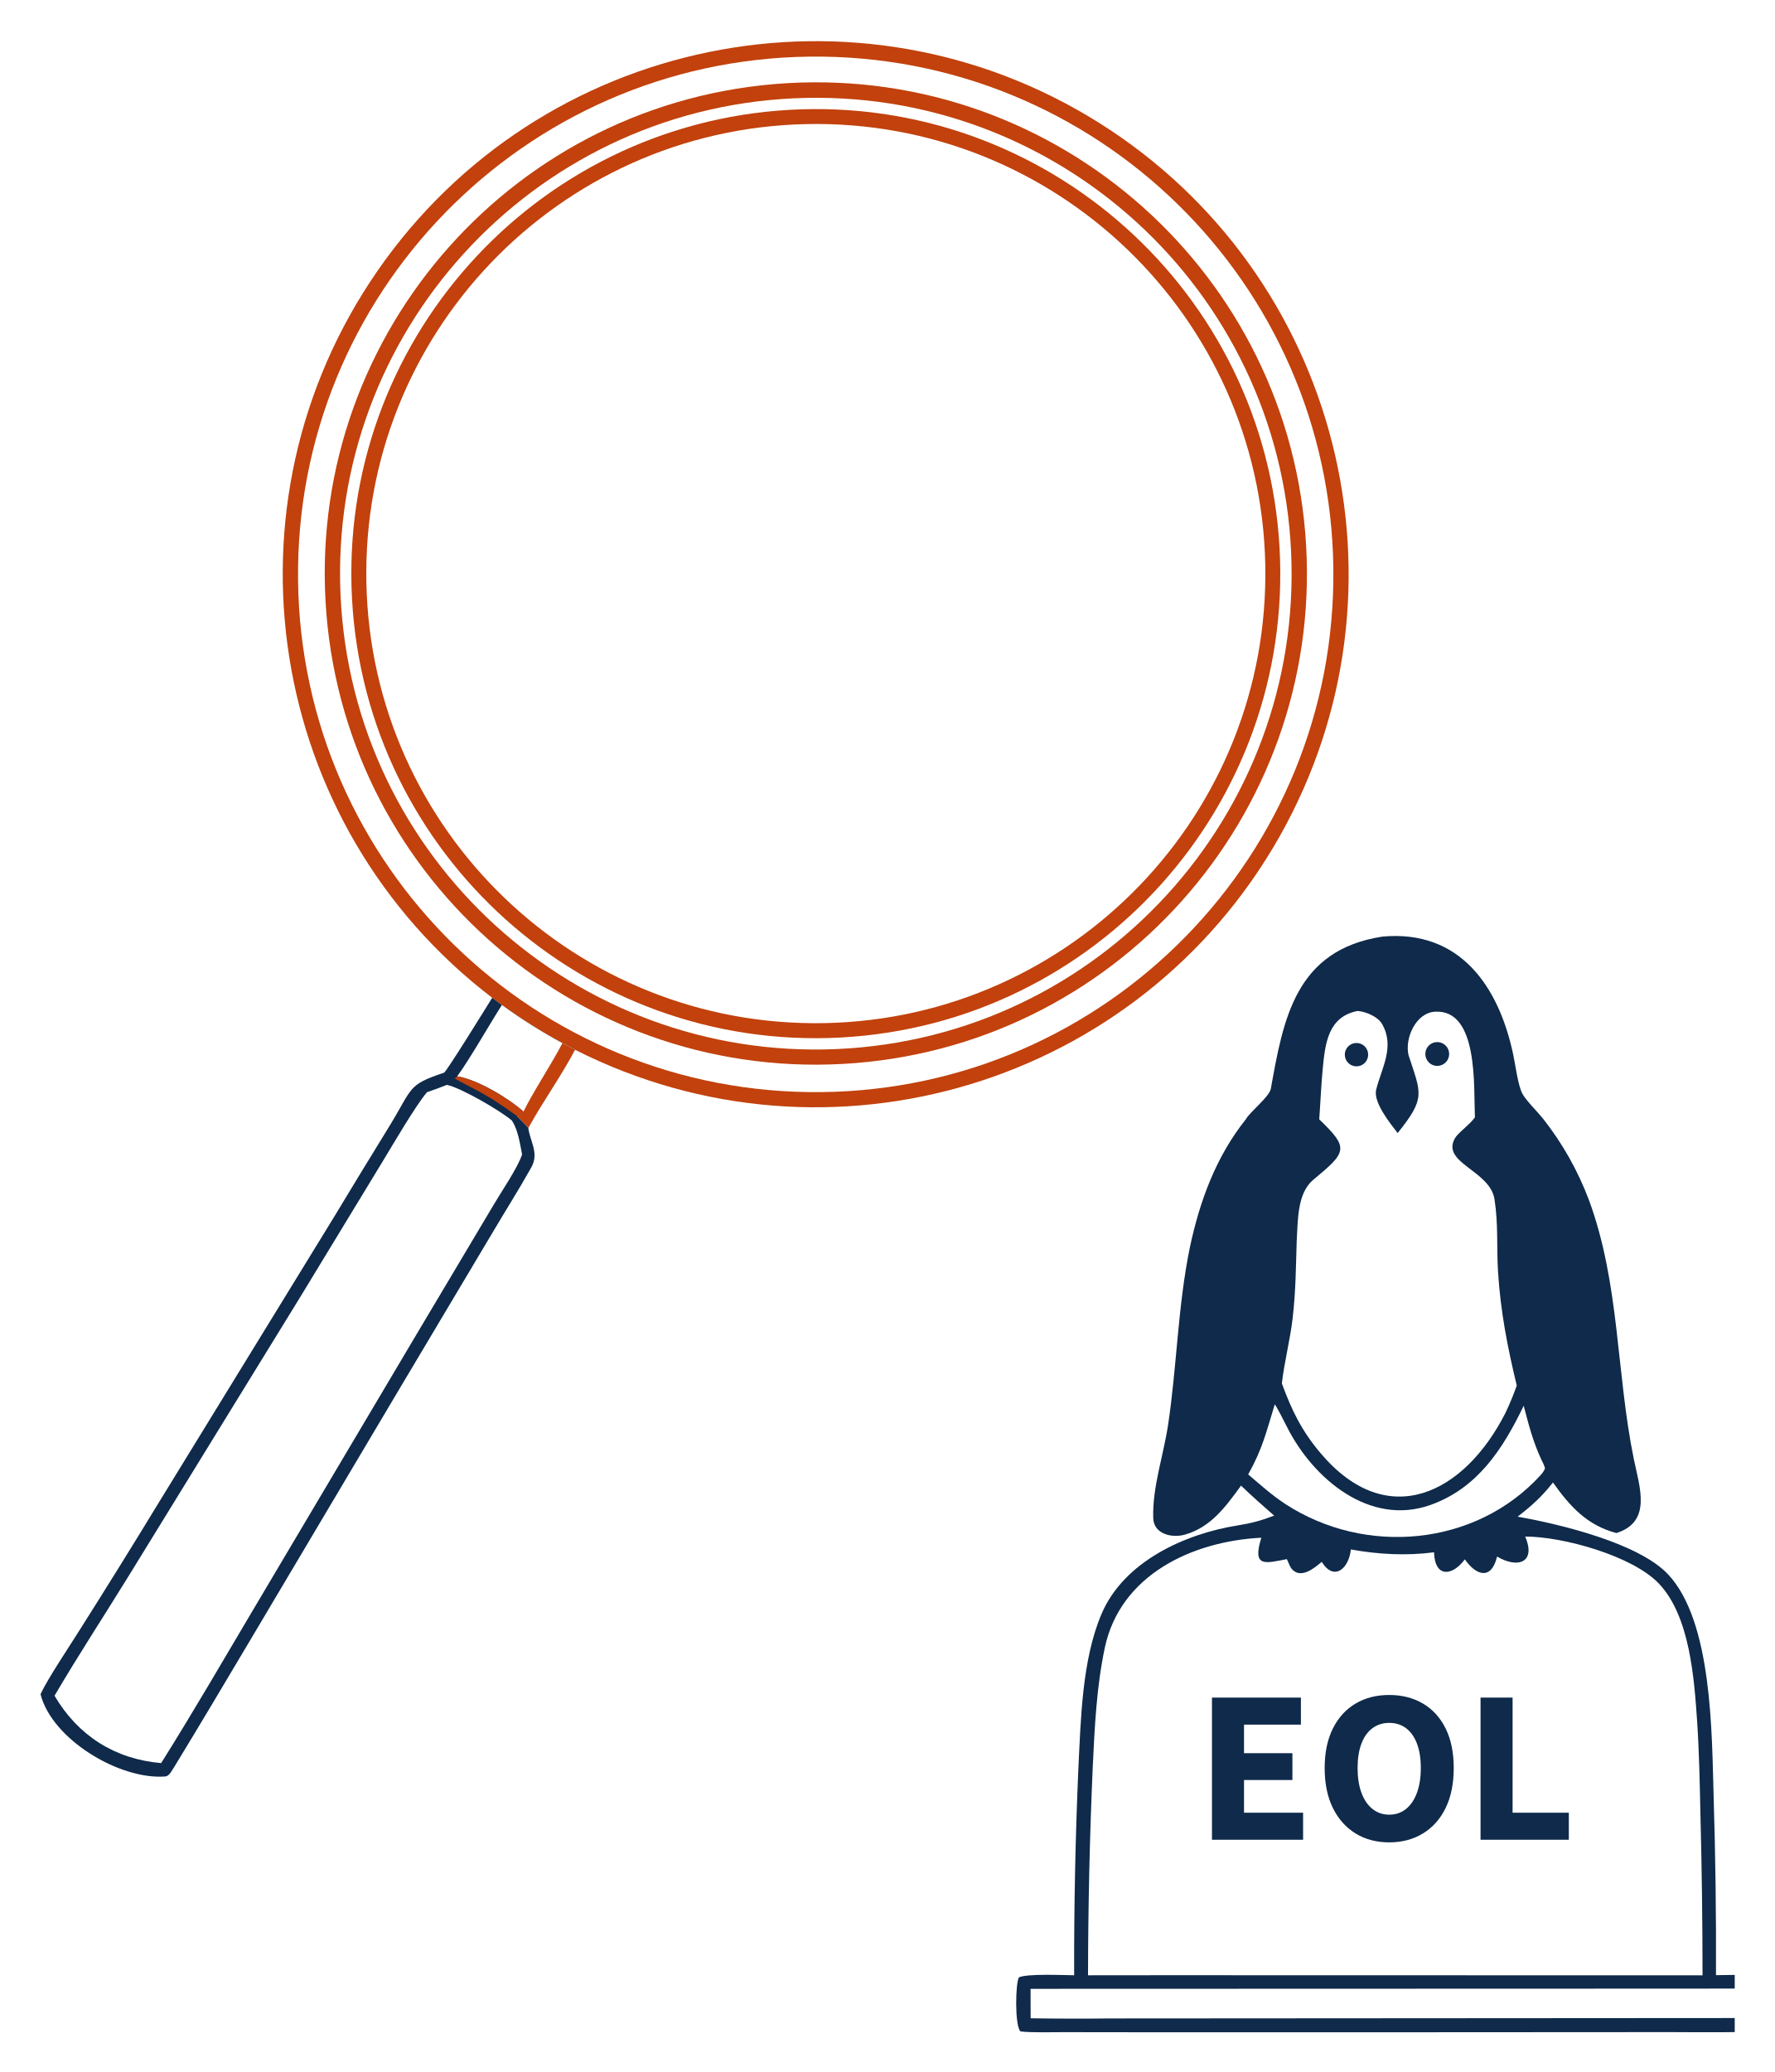
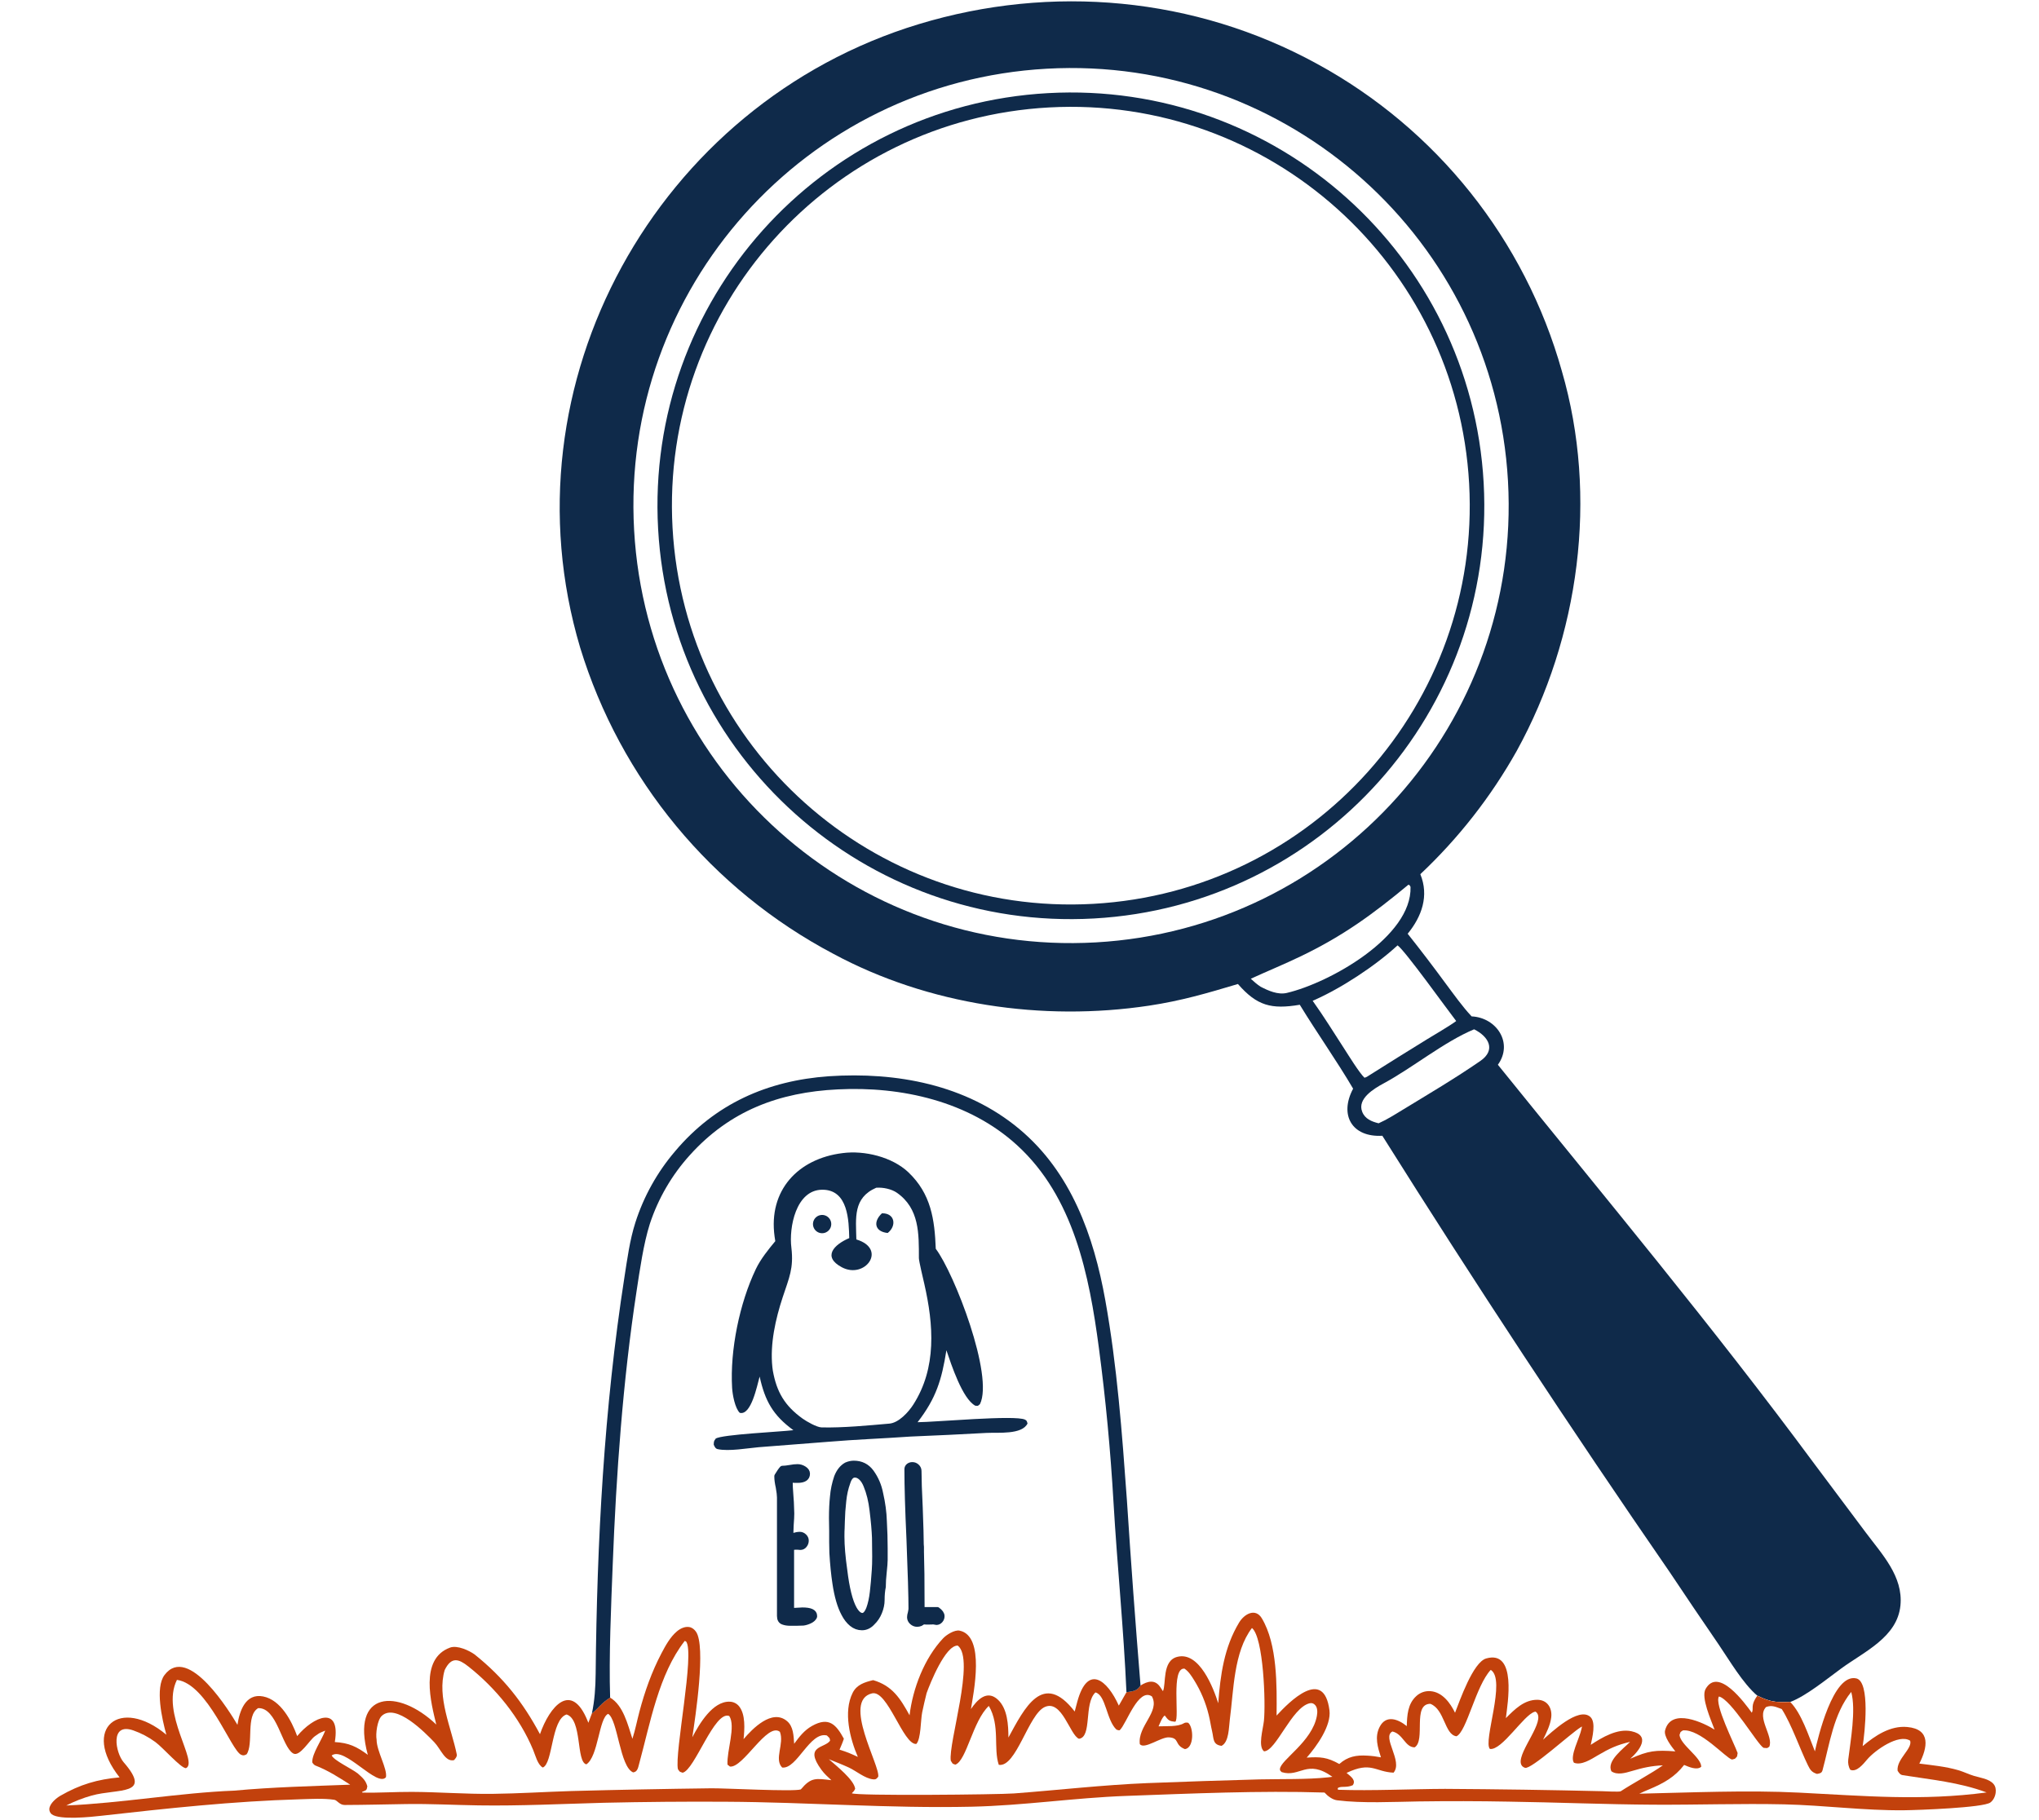
- <svg xmlns="http://www.w3.org/2000/svg" width="1667" height="1946" version="1.1" style="display: block;" viewBox="59.9 49.6 1667.2 1946.2" preserveAspectRatio="xMidYMid meet">
+ <svg xmlns="http://www.w3.org/2000/svg" width="2048" height="1828" version="1.1" style="display: block;" viewBox="0.0 169.0 2048.0 1827.8" preserveAspectRatio="xMidYMid meet">
  <path transform="translate(0,0)" fill="#ffffff" d="M 0 0 L 2048 0 L 2048 2048 L 0 2048 L 0 0 z" />
-   <path transform="translate(0,0)" fill="#c2410c" d="M 522.309 986.806 C 309.673 824.402 262.318 523.508 414.791 303.643 C 567.265 83.778 865.669 22.663 1092.3 164.886 C 1318.93 307.108 1393.68 602.393 1262.01 835.312 C 1130.33 1068.23 838.79 1156.45 600.073 1035.61 C 596.106 1033.6 592.166 1031.54 588.254 1029.42 C 568.517 1018.76 549.519 1006.79 531.389 993.58 C 528.337 991.356 525.31 989.098 522.309 986.806 z" />
-   <path transform="translate(0,0)" fill="#ffffff" d="M 820.32 102.78 C 1089.02 99.524 1309.44 314.798 1312.52 583.499 C 1315.61 852.2 1100.2 1072.48 831.493 1075.4 C 563.03 1078.31 342.988 863.133 339.904 594.672 C 336.82 326.211 551.861 106.034 820.32 102.78 z" />
-   <path transform="translate(0,0)" fill="#c2410c" d="M 799.126 127.718 C 1053.89 112.664 1272.47 307.296 1286.95 562.089 C 1301.43 816.882 1106.31 1035.03 851.486 1048.94 C 597.469 1062.8 380.165 868.435 365.729 614.45 C 351.293 360.465 545.174 142.724 799.126 127.718 z" />
-   <path transform="translate(0,0)" fill="#ffffff" d="M 805.503 141.942 C 1052.23 130.429 1261.52 321.209 1272.84 567.942 C 1284.17 814.675 1093.22 1023.82 846.483 1034.95 C 600.011 1046.07 391.143 855.385 379.833 608.922 C 368.523 362.459 559.049 153.443 805.503 141.942 z" />
-   <path transform="translate(0,0)" fill="#c2410c" d="M 801.624 152.758 C 1042.53 139.102 1248.78 323.554 1262.01 564.481 C 1275.24 805.407 1090.43 1011.34 849.476 1024.14 C 609.128 1036.91 403.825 852.658 390.628 612.333 C 377.43 372.007 561.322 166.38 801.624 152.758 z" />
-   <path transform="translate(0,0)" fill="#ffffff" d="M 817.033 166.145 C 1050.44 161.005 1243.73 346.22 1248.56 579.632 C 1253.39 813.045 1067.91 1006.09 834.493 1010.6 C 601.517 1015.11 408.917 830.062 404.1 597.092 C 399.283 364.123 584.07 171.274 817.033 166.145 z" />
-   <path transform="translate(0,0)" fill="#0f2a4a" d="M 1358.67 929.326 C 1431.53 922.701 1468.08 976.134 1481.59 1040.58 C 1483.61 1050.19 1485.99 1069.35 1490.22 1077.1 C 1493.66 1083.4 1504.54 1094.09 1509.66 1100.52 C 1527.83 1123.61 1542.33 1149.37 1552.67 1176.88 C 1581.65 1255.35 1578.2 1338.98 1594.8 1420.09 C 1600.2 1446.49 1612.11 1479.01 1578.41 1489.59 C 1550.68 1482.2 1534.8 1464.5 1518.84 1442.08 C 1508.31 1455.49 1499 1463.86 1485.64 1474.2 C 1525.9 1481.26 1599.46 1499.15 1626.95 1528.35 C 1668.68 1572.67 1668.03 1677.98 1669.78 1736.94 C 1671.51 1792.9 1672.24 1848.88 1671.99 1904.86 C 1681.92 1904.85 1717.54 1903.62 1726.49 1905.89 C 1731.56 1907.18 1730.7 1950.31 1726.71 1956.51 C 1718.87 1959.24 1640.57 1958.33 1627.8 1958.35 L 1388.24 1958.49 L 1131.32 1958.49 L 1058.58 1958.4 C 1047.33 1958.38 1029.13 1958.98 1018.62 1957.71 C 1013.06 1952.6 1013.85 1911.55 1017.2 1906.9 C 1024.95 1903.31 1058.21 1904.83 1069.01 1904.94 C 1068.85 1840.27 1070.17 1775.61 1072.97 1711 C 1075.3 1664.15 1076.39 1608.65 1094.75 1565.55 C 1115.73 1516.29 1172.95 1490.32 1222.76 1482.39 C 1235.49 1480.36 1244.78 1477.88 1256.93 1473.22 C 1246.1 1463.76 1236.15 1454.98 1225.8 1445.02 C 1211.57 1464.56 1197.54 1484.18 1172.93 1491.1 C 1160.82 1494.5 1143.83 1490.51 1143.32 1475.68 C 1142.33 1446.74 1152.98 1416.63 1157.3 1387.75 C 1165.6 1332.3 1166.4 1276.21 1177.76 1221.12 C 1187.05 1177.51 1202.28 1136.04 1230.28 1100.96 C 1234.3 1093.72 1252.41 1079.9 1253.79 1072.23 C 1265.49 1007.23 1276.63 941.848 1358.67 929.326 z" />
-   <path transform="translate(0,0)" fill="#ffffff" d="M 1492.76 1492.87 C 1527.9 1492.81 1593.38 1510.83 1618.31 1537 C 1647.46 1567.61 1651.52 1625.93 1654.3 1666.8 C 1656.14 1693.84 1656.74 1724.14 1657.33 1751.84 C 1658.66 1802.89 1659.34 1853.96 1659.36 1905.02 L 1155.5 1904.9 L 1082.05 1904.97 C 1082.14 1839.6 1083.63 1774.24 1086.5 1708.94 C 1088.32 1671.4 1090.01 1634.33 1097.78 1597.47 C 1112.25 1528.87 1179.89 1497.25 1244.89 1493.97 C 1235.72 1522.91 1249.6 1517.6 1268.85 1514.1 C 1270.09 1516.53 1271.61 1521.03 1273.11 1522.88 C 1281.78 1533.61 1295.06 1522.14 1301.59 1516.65 C 1313.06 1535.12 1327.03 1523.26 1328.98 1504.99 C 1354.7 1509.63 1381.19 1511.1 1407.15 1507.65 L 1407.18 1508.65 C 1408.14 1531.25 1424.11 1530.39 1436.03 1514.29 C 1447.18 1530.1 1461.09 1533.62 1466.33 1511.67 C 1486.26 1523.38 1503.1 1516.97 1492.76 1492.87 z" />
-   <path transform="translate(0,0)" fill="#ffffff" d="M 1335.24 999.179 C 1343.07 999.739 1354.33 1004.51 1358.29 1011.41 C 1370.55 1032.77 1357.85 1052.7 1352.74 1073.14 C 1349.81 1084.84 1365.93 1104.85 1372.93 1113.88 C 1399.58 1080.58 1394.99 1077.07 1383.13 1040.61 C 1379.43 1024.39 1390.27 1001.03 1407.78 999.889 C 1449.18 997.2 1444.23 1070.68 1445.51 1099.17 C 1440.2 1106.43 1429.67 1113.59 1426.74 1118.75 C 1413.55 1141.94 1459.6 1148.94 1463.88 1175.87 C 1467.59 1199.24 1465.8 1220.9 1467.23 1243.96 C 1469.52 1281.11 1476.13 1315.17 1484.85 1351.07 C 1481.38 1360.56 1478.69 1367.23 1474.39 1376.37 C 1435.69 1452.85 1363.35 1488.86 1300.56 1414.6 C 1282.76 1393.55 1273.52 1374.59 1264.16 1349.06 C 1266.23 1329.9 1271.98 1308.04 1274.31 1287.53 C 1277.26 1261.63 1277.31 1239.94 1278.12 1214.43 C 1279.31 1196.22 1278.38 1170.44 1293.68 1157.74 C 1325.16 1131.6 1327.7 1128.27 1299.26 1100.99 C 1300.43 1085.04 1301.04 1068.98 1302.58 1053.07 C 1304.87 1029.39 1307.68 1004.63 1335.24 999.179 z" />
-   <path transform="translate(0,0)" fill="#0f2a4a" d="M 1408.43 1028.53 C 1414.42 1027.61 1420.05 1031.61 1421.14 1037.57 C 1422.24 1043.52 1418.4 1049.27 1412.48 1050.53 C 1408.5 1051.39 1404.37 1050.01 1401.69 1046.93 C 1399.02 1043.86 1398.23 1039.57 1399.63 1035.74 C 1401.03 1031.92 1404.41 1029.15 1408.43 1028.53 z" />
-   <path transform="translate(0,0)" fill="#0f2a4a" d="M 1332.06 1029.48 C 1338 1028.27 1343.79 1032.1 1345.01 1038.03 C 1346.23 1043.96 1342.41 1049.76 1336.48 1050.99 C 1330.54 1052.22 1324.73 1048.39 1323.51 1042.45 C 1322.29 1036.51 1326.12 1030.7 1332.06 1029.48 z" />
-   <path transform="translate(0,0)" fill="#ffffff" d="M 1645.54 1917.5 L 1716.95 1917.41 L 1716.96 1945.11 L 1102.83 1945.51 C 1077.93 1945.8 1053.03 1945.75 1028.14 1945.36 L 1028.07 1917.69 L 1645.54 1917.5 z" />
-   <path transform="translate(0,0)" fill="#ffffff" d="M 1257.49 1368.71 C 1258.97 1370.16 1267.44 1386.88 1268.92 1389.83 C 1293.25 1438.31 1346.51 1483.58 1403.79 1463.18 C 1448.06 1447.42 1471.79 1410.56 1491.35 1370.03 C 1496.26 1388.69 1500.03 1403.7 1508.27 1421.34 C 1509.94 1424.57 1510.3 1425.13 1511.38 1428.72 C 1510.63 1431.08 1508.86 1433.37 1507.2 1435.2 C 1446.22 1502.12 1342.64 1511.22 1267.71 1462.49 C 1254.92 1454.18 1243.99 1444.28 1232.52 1434.5 C 1246.01 1410.44 1249.49 1394.69 1257.49 1368.71 z" />
-   <path transform="translate(0,0)" fill="#0f2a4a" d="M 522.309 986.806 C 525.31 989.098 528.337 991.356 531.389 993.58 C 549.519 1006.79 568.517 1018.76 588.254 1029.42 C 592.166 1031.54 596.106 1033.6 600.073 1035.61 C 587.177 1060.2 569.88 1084.15 556.212 1109.01 C 557.873 1121.86 566.576 1132.64 559.051 1146.11 C 547.541 1166.7 534.645 1186.99 522.647 1207.32 L 433.753 1356.51 L 296.397 1587.79 C 272.237 1628.39 248.09 1669.15 223.477 1709.47 C 221.453 1712.27 219.142 1717.91 215.105 1718.22 C 171.847 1721.53 108.481 1683.01 97.979 1640.9 C 104.845 1626.13 124.957 1596.32 134.362 1581.25 C 160.086 1540.64 185.443 1499.8 210.43 1458.73 L 373.709 1192.71 C 390.834 1164.3 408.103 1135.97 425.513 1107.72 C 448.14 1070.91 442.336 1068.79 477.018 1057.18 C 479.333 1056.4 517.042 995.176 522.309 986.806 z" />
-   <path transform="translate(0,0)" fill="#ffffff" d="M 531.389 993.58 C 549.519 1006.79 568.517 1018.76 588.254 1029.42 C 592.166 1031.54 596.106 1033.6 600.073 1035.61 C 587.177 1060.2 569.88 1084.15 556.212 1109.01 C 553.492 1105.7 550.553 1102.92 547.518 1099.9 L 545.696 1097.98 C 548.911 1097.2 549.714 1096.02 551.686 1093.74 C 537.505 1081.04 508.448 1063.61 489.438 1060.57 C 501.336 1044.26 519.525 1012.21 531.389 993.58 z" />
-   <path transform="translate(0,0)" fill="#c2410c" d="M 588.254 1029.42 C 592.166 1031.54 596.106 1033.6 600.073 1035.61 C 587.177 1060.2 569.88 1084.15 556.212 1109.01 C 553.492 1105.7 550.553 1102.92 547.518 1099.9 L 545.696 1097.98 C 548.911 1097.2 549.714 1096.02 551.686 1093.74 C 560.265 1075.87 577.932 1049.35 588.254 1029.42 z" />
-   <path transform="translate(0,0)" fill="#c2410c" d="M 489.438 1060.57 C 508.448 1063.61 537.505 1081.04 551.686 1093.74 C 549.714 1096.02 548.911 1097.2 545.696 1097.98 C 531.601 1087.75 521.796 1081.14 506.268 1072.85 C 501.714 1070.42 490.727 1064.89 487.037 1062.57 L 489.438 1060.57 z" />
-   <path transform="translate(0,0)" fill="#ffffff" d="M 479.687 1068.62 C 492.875 1071.22 530.545 1093.2 540.893 1102.2 C 546.629 1111.15 548.319 1123.5 550.379 1133.94 C 546.16 1146.8 531.22 1168.34 523.553 1181.42 L 449.262 1306.2 L 300.31 1557.28 C 271.183 1606.34 241.598 1657.46 211.287 1705.67 C 167.759 1701.92 133.211 1679.91 111.13 1642.38 C 133.552 1604.17 157.849 1567.12 181.077 1529.4 L 341.876 1268.03 L 419.743 1139.93 C 429.332 1124.23 449.914 1088.71 461.033 1075.49 C 467.577 1073.33 473.274 1071.14 479.687 1068.62 z" />
-   <path transform="translate(0,0)" fill="#0f2a4a" d="M 1746.08 1615.17 C 1766.45 1613.11 1764.38 1622.26 1766.56 1638.99 C 1808.7 1645.28 1837.59 1681.68 1858.07 1715.83 C 1872.76 1739.9 1889.5 1783.35 1923.07 1784.39 C 1939.02 1784.89 1948.87 1799.44 1935.82 1808.16 C 1915.54 1821.7 1882.84 1829.08 1862.19 1842.7 C 1856.71 1846.33 1867.02 1857.91 1849.19 1871.54 C 1835.56 1877.8 1823.69 1872.91 1816.39 1860.3 C 1796.75 1870.58 1773.23 1878.32 1752.88 1887.36 C 1747.68 1889.67 1739.32 1892.36 1735.33 1887.87 C 1720.3 1870.97 1753.24 1858.34 1744.88 1835.78 C 1723.57 1778.23 1681.71 1702.89 1732.62 1649.12 C 1711.45 1629.89 1724.38 1620.43 1746.08 1615.17 z" />
-   <path transform="translate(0,0)" fill="#ffffff" d="M 1757.89 1652.24 C 1813.16 1647.23 1846.71 1724.83 1871.17 1762.23 C 1887.84 1787.71 1899.68 1793 1928.96 1798.21 C 1900.38 1812.15 1870.81 1824.51 1841.56 1837.01 C 1816.08 1848.17 1768.83 1869.89 1743.06 1876.85 C 1763.28 1859.28 1759.58 1832.98 1748.85 1811.33 C 1729.44 1772.18 1693.73 1667.98 1757.89 1652.24 z" />
-   <path transform="translate(0,0)" fill="#ffffff" d="M 1747.6 1626.88 C 1750.48 1627.04 1749.1 1626.73 1751.62 1628.33 C 1753.68 1631.99 1753.41 1635.95 1753.65 1640.27 L 1743.23 1642.88 L 1741.62 1642.64 C 1738.38 1639.78 1737.29 1636.56 1735.39 1632.61 L 1747.6 1626.88 z" />
-   <path transform="translate(0,0)" fill="#ffffff" d="M 1847.87 1848.11 C 1848.79 1849.59 1848.83 1852.64 1848.35 1854.23 C 1845.7 1862.93 1839.46 1862.83 1832.87 1860.93 L 1830.16 1857.2 L 1830.51 1855.44 C 1833.96 1852.84 1842.69 1850.31 1847.87 1848.11 z" />
-   <rect x="1689.6" y="1536.0" width="358.4" height="512.0" fill="#ffffff" />
-   <g fill="#0f2a4a" transform="translate(1361.92 1710.08) rotate(0) scale(0.2048 -0.2048) translate(-875.0 -330.0)">
-     <path transform="translate(0 0)" d="M77 0V652H485V528H224V397H446V274H224V124H495V0Z" />
-     <path transform="translate(548 0)" d="M342 -12Q254 -12 187.5 29.0Q121 70 83.5 146.0Q46 222 46 329Q46 435 83.5 510.0Q121 585 187.5 624.5Q254 664 342 664Q430 664 497.0 624.5Q564 585 601.0 510.0Q638 435 638 329Q638 222 601.0 146.0Q564 70 497.0 29.0Q430 -12 342 -12ZM342 115Q387 115 419.5 141.5Q452 168 469.5 216.0Q487 264 487 329Q487 394 469.5 440.5Q452 487 419.5 511.5Q387 536 342 536Q298 536 265.0 511.5Q232 487 214.5 440.5Q197 394 197 329Q197 264 214.5 216.0Q232 168 265.0 141.5Q298 115 342 115Z" />
-     <path transform="translate(1232 0)" d="M77 0V652H224V124H482V0Z" />
+   <path transform="translate(0,0)" fill="#0f2a4a" d="M 1243.4 1157.47 C 1212.22 1166.79 1186.52 1174.35 1154.03 1179.24 C 1047.19 1195.31 932.49 1178.56 837.111 1127.19 C 714.723 1062.58 623.157 951.819 582.703 819.465 C 503.771 554.41 659.76 272.988 922.921 193.135 C 1056.28 152.668 1200.01 165.811 1322.55 232.854 C 1442.93 298.363 1531.71 409.743 1568.74 541.689 C 1605.43 667.772 1586.48 808.819 1523.35 923.431 C 1497.56 969.342 1464.94 1011.06 1426.6 1047.15 C 1435.52 1068.9 1428.05 1089.69 1413.89 1106.98 C 1426.93 1123.42 1439.66 1140.1 1452.07 1157.02 C 1459.91 1167.5 1469.22 1180.63 1478.13 1190.01 C 1503.16 1191.21 1520.21 1216.72 1504.49 1238.61 C 1611.93 1371.7 1720.21 1501.38 1822.11 1639.21 L 1873.95 1708.46 C 1890.11 1730.16 1911.73 1752.55 1908.83 1781.82 C 1905.67 1813.63 1872.83 1828.01 1849.49 1845.02 C 1834.83 1855.71 1814.21 1872.72 1798.13 1878.78 C 1783.28 1879.23 1778.67 1878.96 1765.09 1872.49 C 1750.52 1860.09 1737.15 1837.02 1725.99 1820.65 C 1709.46 1796.56 1693.09 1772.36 1676.88 1748.04 C 1577.61 1604.09 1481.44 1458.02 1388.43 1309.94 C 1357.95 1311.65 1344.93 1289.19 1359.09 1262.63 C 1342.68 1234.66 1322.63 1206.39 1305.52 1178.33 C 1276.96 1183.14 1262.51 1179.4 1243.4 1157.47 z" />
+   <path transform="translate(0,0)" fill="#ffffff" d="M 1051.34 237.935 C 1293.65 224.445 1501.04 409.878 1514.64 652.179 C 1528.24 894.479 1342.9 1101.96 1100.61 1115.67 C 858.159 1129.39 650.52 943.902 636.911 701.445 C 623.302 458.988 808.88 251.434 1051.34 237.935 z" />
+   <path transform="translate(0,0)" fill="#0f2a4a" d="M 1052.59 262.463 C 1281.56 249.747 1477.49 425.058 1490.21 654.032 C 1502.93 883.006 1327.62 1078.94 1098.64 1091.66 C 869.666 1104.38 673.73 929.069 661.011 700.091 C 648.293 471.112 823.607 275.179 1052.59 262.463 z" />
+   <path transform="translate(0,0)" fill="#ffffff" d="M 1053.92 276.826 C 1274.69 264.883 1463.4 434.019 1475.62 654.771 C 1487.83 875.523 1318.93 1064.45 1098.19 1076.94 C 877.071 1089.44 687.744 920.182 675.507 699.045 C 663.271 477.908 832.767 288.79 1053.92 276.826 z" />
+   <path transform="translate(0,0)" fill="#ffffff" d="M 1403.72 1118.66 C 1410.98 1123.51 1453.43 1182.88 1462.62 1194.68 C 1456.22 1199.5 1440.83 1208.37 1433.35 1213 C 1413.77 1225.05 1394.26 1237.22 1374.82 1249.52 C 1372.84 1250.89 1372.83 1250.86 1370.54 1251.67 C 1365.45 1247.01 1354.22 1228.72 1350.12 1222.4 C 1339.62 1206.2 1329.72 1190.12 1318.46 1174.35 C 1346.89 1162.01 1381.3 1139.35 1403.72 1118.66 z" />
+   <path transform="translate(0,0)" fill="#ffffff" d="M 1414.63 1057.71 C 1416.35 1058.43 1415.53 1057.83 1416.76 1059.91 C 1418.29 1110.08 1335.29 1156.4 1292.55 1166.43 C 1283.53 1168.55 1273.94 1164.22 1266.19 1160.21 C 1262.24 1157.64 1259.8 1155.31 1256.3 1152.2 C 1273.26 1144.41 1289.68 1137.75 1306.89 1129.45 C 1349.28 1109 1378.88 1087.37 1414.63 1057.71 z" />
+   <path transform="translate(0,0)" fill="#ffffff" d="M 1480.62 1202.99 C 1495.29 1210.29 1502.87 1223.75 1486.85 1234.81 C 1461.42 1252.37 1434.81 1268.05 1408.43 1284.13 C 1400.8 1288.78 1392.82 1293.81 1384.69 1297.42 C 1377.63 1295.64 1370.97 1293.03 1368.18 1285.75 C 1363.12 1272.78 1379.97 1262.59 1389.58 1257.42 C 1418.52 1241.84 1450.67 1215.41 1480.62 1202.99 z" />
+   <path transform="translate(0,0)" fill="#ffffff" d="M 594.509 1890.25 C 597.301 1877.27 598.15 1863.85 598.281 1850.63 C 599.595 1717.51 606.674 1583.65 627.195 1452 C 630.033 1433.79 632.547 1414.67 638.195 1397.05 C 646.606 1370.79 660.162 1346.48 678.07 1325.52 C 718.239 1277.81 770.734 1254.55 832.436 1250.15 C 900.272 1245.62 970.323 1258.5 1023.76 1303.11 C 1075.85 1346.58 1098.6 1410.49 1110.19 1475.2 C 1122.08 1541.56 1126.99 1608.38 1131.84 1675.47 C 1135.89 1737.76 1140.46 1800.02 1145.56 1862.24 C 1152.47 1857.83 1160.1 1855.87 1165.32 1863.76 L 1168.09 1867.92 C 1171.45 1860.75 1167.03 1837.45 1182.4 1833.46 C 1204.84 1827.63 1218.98 1865.35 1223.61 1880.03 C 1225.78 1851.62 1229.52 1823.96 1244.56 1799.01 C 1249.96 1790.07 1261.08 1784.24 1267.36 1794.68 C 1283.16 1820.93 1282.49 1862.82 1282.21 1892.44 C 1294.97 1878.56 1329.72 1843.42 1335.33 1887.2 C 1337.3 1902.51 1322.66 1923.14 1312.46 1934.69 C 1326.04 1933.76 1333.01 1934.22 1345.21 1941.1 C 1353.68 1933.57 1362.34 1932 1373.36 1932.7 C 1377.95 1932.94 1382.52 1933.51 1387.03 1934.4 C 1383.81 1924.21 1380.52 1914 1385.72 1903.84 C 1392.2 1891.16 1404.58 1896.18 1412.97 1903.03 C 1413.34 1892.23 1413.81 1880.78 1422.59 1872.83 C 1426.45 1869.27 1431.62 1867.49 1436.85 1867.92 C 1448.77 1868.9 1456.66 1879.74 1461.46 1889.61 C 1466.12 1877.77 1479.5 1838.82 1492.78 1835.05 C 1523.76 1826.26 1514.22 1880.51 1512.52 1895.01 C 1521.3 1886.25 1530.84 1876.47 1544.18 1876.59 C 1554.23 1876.68 1559.18 1884.94 1558.08 1894.22 C 1557.15 1902.03 1553.25 1909.68 1549.85 1916.67 C 1557.65 1909.83 1585.47 1883.15 1597.29 1893.73 C 1603.34 1899.14 1599.3 1914.66 1597.77 1921.85 C 1609.26 1914.31 1624.6 1905.14 1638.73 1908.21 C 1658.66 1912.55 1646.22 1928.02 1637.45 1935.82 C 1656.16 1927.57 1662.74 1926.99 1682.75 1928.4 C 1678.81 1923.5 1670.88 1913.25 1672.43 1907.32 C 1678.61 1883.69 1712.05 1900.19 1722.13 1906.56 C 1718.68 1897.13 1708.32 1874.25 1713.09 1865.78 C 1725.87 1843.08 1752.5 1879.95 1759.54 1889.58 C 1761.87 1885.37 1757.69 1882.59 1765.09 1872.49 C 1778.67 1878.96 1783.28 1879.23 1798.13 1878.78 C 1809.52 1890.3 1816.64 1912.84 1822.91 1928.39 C 1825.71 1915.81 1841.03 1849.61 1864.56 1855.11 C 1878.68 1858.41 1873.05 1909.74 1870.89 1923.14 C 1883.36 1912.57 1898.65 1902.36 1915.67 1903.92 C 1939.86 1906.15 1935.89 1924.88 1927.8 1940.68 C 1940.81 1942.33 1954.13 1943.61 1966.77 1947.27 C 1972.27 1948.86 1977.38 1951.45 1982.86 1953.09 C 1988.98 1954.92 1997.91 1956.01 2002.28 1961.12 C 2004.4 1963.59 2004.87 1966.76 2004.48 1969.9 C 2004.02 1973.62 2002.21 1977.53 1999.12 1979.79 C 1991.93 1985.04 1926.44 1987.42 1912.49 1987.57 C 1872.35 1987.99 1832.2 1982.53 1792.02 1981.63 C 1748.46 1980.66 1704.8 1982.23 1661.22 1981.98 C 1612.52 1981.71 1563.9 1979.62 1515.22 1978.9 C 1485.2 1978.34 1455.17 1978.28 1425.15 1978.7 C 1399.45 1979.09 1368.43 1980.78 1342.91 1977.55 C 1338.37 1976.97 1333.42 1973.24 1330.38 1969.77 C 1265.07 1967.68 1196.67 1970.79 1131.23 1973.15 C 1079.21 1975.02 1028.61 1982.84 975.676 1984.01 C 893.004 1985.83 811.034 1979.42 728.806 1979.01 C 688.032 1978.77 647.256 1979.12 606.491 1980.05 C 564.564 1981.19 522.523 1983.3 480.591 1982.67 C 456.313 1982.3 432.344 1980.98 407.979 1981.34 C 387.483 1981.65 366.711 1982.2 346.198 1982.27 C 340.961 1982.29 338.727 1977.49 335.757 1977.04 C 325.278 1975.45 311.787 1976.23 301.271 1976.54 C 234.347 1978.45 167.98 1985.66 101.483 1993.14 C 91.753 1994.24 59.987 1997.63 51.994 1991.63 C 50.437 1990.46 49.325 1988.15 49.557 1986.01 C 50.142 1980.61 56.519 1975.36 60.834 1972.88 C 80.296 1961.68 98.008 1956.49 120.1 1954.53 C 81.203 1905.22 120.494 1872.86 167.103 1911.68 C 162.737 1896.1 155.625 1864.48 165.23 1851.71 C 189.196 1819.84 231.707 1890.27 238.497 1901.72 C 240.522 1888.1 246.532 1869.72 264.322 1873.23 C 281.854 1876.68 292.853 1897.5 298.49 1913.06 C 314.494 1893.63 342.524 1881.26 336.293 1919.04 C 350.365 1919.86 358.148 1923.55 369.443 1931.87 C 351.9 1867.55 399.542 1864.68 438.211 1901.47 C 433.086 1880.28 420.892 1835.49 452.104 1824.13 C 459.239 1821.53 471.186 1827.01 476.803 1831.11 C 505.819 1854.35 525.197 1879.06 542.355 1911.13 C 551.976 1883.37 573.768 1857.36 590.129 1897.62 C 590.408 1898.31 590.68 1899 590.946 1899.7 L 594.509 1890.25 z" />
+   <path transform="translate(0,0)" fill="#c2410c" d="M 1223.61 1880.03 C 1225.78 1851.62 1229.52 1823.96 1244.56 1799.01 C 1249.96 1790.07 1261.08 1784.24 1267.36 1794.68 C 1283.16 1820.93 1282.49 1862.82 1282.21 1892.44 C 1294.97 1878.56 1329.72 1843.42 1335.33 1887.2 C 1337.3 1902.51 1322.66 1923.14 1312.46 1934.69 C 1326.04 1933.76 1333.01 1934.22 1345.21 1941.1 C 1353.68 1933.57 1362.34 1932 1373.36 1932.7 C 1377.95 1932.94 1382.52 1933.51 1387.03 1934.4 C 1383.81 1924.21 1380.52 1914 1385.72 1903.84 C 1392.2 1891.16 1404.58 1896.18 1412.97 1903.03 C 1413.34 1892.23 1413.81 1880.78 1422.59 1872.83 C 1426.45 1869.27 1431.62 1867.49 1436.85 1867.92 C 1448.77 1868.9 1456.66 1879.74 1461.46 1889.61 C 1466.12 1877.77 1479.5 1838.82 1492.78 1835.05 C 1523.76 1826.26 1514.22 1880.51 1512.52 1895.01 C 1521.3 1886.25 1530.84 1876.47 1544.18 1876.59 C 1554.23 1876.68 1559.18 1884.94 1558.08 1894.22 C 1557.15 1902.03 1553.25 1909.68 1549.85 1916.67 C 1557.65 1909.83 1585.47 1883.15 1597.29 1893.73 C 1603.34 1899.14 1599.3 1914.66 1597.77 1921.85 C 1609.26 1914.31 1624.6 1905.14 1638.73 1908.21 C 1658.66 1912.55 1646.22 1928.02 1637.45 1935.82 C 1656.16 1927.57 1662.74 1926.99 1682.75 1928.4 C 1678.81 1923.5 1670.88 1913.25 1672.43 1907.32 C 1678.61 1883.69 1712.05 1900.19 1722.13 1906.56 C 1718.68 1897.13 1708.32 1874.25 1713.09 1865.78 C 1725.87 1843.08 1752.5 1879.95 1759.54 1889.58 C 1761.87 1885.37 1757.69 1882.59 1765.09 1872.49 C 1778.67 1878.96 1783.28 1879.23 1798.13 1878.78 C 1809.52 1890.3 1816.64 1912.84 1822.91 1928.39 C 1825.71 1915.81 1841.03 1849.61 1864.56 1855.11 C 1878.68 1858.41 1873.05 1909.74 1870.89 1923.14 C 1883.36 1912.57 1898.65 1902.36 1915.67 1903.92 C 1939.86 1906.15 1935.89 1924.88 1927.8 1940.68 C 1940.81 1942.33 1954.13 1943.61 1966.77 1947.27 C 1972.27 1948.86 1977.38 1951.45 1982.86 1953.09 C 1988.98 1954.92 1997.91 1956.01 2002.28 1961.12 C 2004.4 1963.59 2004.87 1966.76 2004.48 1969.9 C 2004.02 1973.62 2002.21 1977.53 1999.12 1979.79 C 1991.93 1985.04 1926.44 1987.42 1912.49 1987.57 C 1872.35 1987.99 1832.2 1982.53 1792.02 1981.63 C 1748.46 1980.66 1704.8 1982.23 1661.22 1981.98 C 1612.52 1981.71 1563.9 1979.62 1515.22 1978.9 C 1485.2 1978.34 1455.17 1978.28 1425.15 1978.7 C 1399.45 1979.09 1368.43 1980.78 1342.91 1977.55 C 1338.37 1976.97 1333.42 1973.24 1330.38 1969.77 C 1265.07 1967.68 1196.67 1970.79 1131.23 1973.15 C 1079.21 1975.02 1028.61 1982.84 975.676 1984.01 C 893.004 1985.83 811.034 1979.42 728.806 1979.01 C 688.032 1978.77 647.256 1979.12 606.491 1980.05 C 564.564 1981.19 522.523 1983.3 480.591 1982.67 C 456.313 1982.3 432.344 1980.98 407.979 1981.34 C 387.483 1981.65 366.711 1982.2 346.198 1982.27 C 340.961 1982.29 338.727 1977.49 335.757 1977.04 C 325.278 1975.45 311.787 1976.23 301.271 1976.54 C 234.347 1978.45 167.98 1985.66 101.483 1993.14 C 91.753 1994.24 59.987 1997.63 51.994 1991.63 C 50.437 1990.46 49.325 1988.15 49.557 1986.01 C 50.142 1980.61 56.519 1975.36 60.834 1972.88 C 80.296 1961.68 98.008 1956.49 120.1 1954.53 C 81.203 1905.22 120.494 1872.86 167.103 1911.68 C 162.737 1896.1 155.625 1864.48 165.23 1851.71 C 189.196 1819.84 231.707 1890.27 238.497 1901.72 C 240.522 1888.1 246.532 1869.72 264.322 1873.23 C 281.854 1876.68 292.853 1897.5 298.49 1913.06 C 314.494 1893.63 342.524 1881.26 336.293 1919.04 C 350.365 1919.86 358.148 1923.55 369.443 1931.87 C 351.9 1867.55 399.542 1864.68 438.211 1901.47 C 433.086 1880.28 420.892 1835.49 452.104 1824.13 C 459.239 1821.53 471.186 1827.01 476.803 1831.11 C 505.819 1854.35 525.197 1879.06 542.355 1911.13 C 551.976 1883.37 573.768 1857.36 590.129 1897.62 C 590.408 1898.31 590.68 1899 590.946 1899.7 L 594.509 1890.25 C 601.591 1884.71 603.548 1880.17 612.827 1874.41 C 625.995 1882.06 630.618 1901.71 635.2 1915.77 C 638.048 1906.97 639.833 1897.61 642.209 1888.65 C 647.617 1868.25 654.58 1848.5 664.438 1829.77 C 668.498 1822.06 673.116 1813.6 679.853 1807.89 C 683.2 1805.05 687.843 1802.73 692.356 1803.52 C 695.159 1804 697.373 1805.83 698.989 1808.08 C 709.336 1822.48 698.396 1894.2 695.375 1914.25 C 702.24 1901.01 715.85 1877.77 733.067 1878.49 C 736.705 1878.61 740.108 1880.32 742.38 1883.16 C 748.953 1891.36 747.863 1906.28 746.853 1916.12 C 755.606 1905.84 775.381 1885.25 790.516 1898.01 C 796.976 1903.45 797.099 1912.87 797.657 1920.78 C 802.882 1913.7 807.736 1907.28 815.58 1902.86 C 832.823 1893.15 839.96 1901.82 847.591 1915.69 C 846.373 1919.48 844.776 1923.06 843.233 1926.73 C 850.724 1928.97 854.459 1930.64 861.624 1933.95 C 853.777 1915.76 846.838 1888.81 856.403 1869.63 C 860.571 1861.26 868.575 1858.88 877.011 1856.84 C 896.33 1862.52 904.239 1875.18 913.578 1892.15 C 916.775 1865.34 928.352 1834.9 947.32 1814.77 C 950.486 1811.35 958.793 1806.09 963.77 1807.1 C 989.955 1812.38 977.696 1870.18 975.23 1885.9 C 981.186 1877.08 991.292 1865.89 1002.52 1876.67 C 1012 1885.77 1012.81 1901.92 1012.87 1914.49 C 1028.82 1885.35 1047.45 1846.84 1079.45 1888.37 C 1080.31 1885.02 1081.19 1881.67 1082.1 1878.33 C 1092.5 1840.45 1112.17 1856.62 1123.75 1882.44 L 1131.42 1869.01 C 1137.78 1867.89 1141.93 1868.04 1145.56 1862.24 C 1152.47 1857.83 1160.1 1855.87 1165.32 1863.76 L 1168.09 1867.92 C 1171.45 1860.75 1167.03 1837.45 1182.4 1833.46 C 1204.84 1827.63 1218.98 1865.35 1223.61 1880.03 z" />
+   <path transform="translate(0,0)" fill="#ffffff" d="M 1257.48 1804.47 C 1269.11 1813.88 1271.38 1879.96 1269.5 1897.71 C 1268.59 1906.27 1263.31 1923.46 1269.62 1928.37 C 1281.77 1928.12 1297.36 1884.31 1315.44 1880.07 C 1317.66 1879.55 1319.49 1880.24 1320.99 1881.92 C 1323.5 1884.74 1323.31 1889.26 1322.7 1892.71 C 1318.07 1918.8 1286 1937.11 1285.57 1946.25 C 1285.49 1947.83 1286.33 1948.17 1287.32 1949.25 C 1305.8 1954.99 1312.65 1935.58 1338.29 1953.96 C 1336.8 1954.17 1335.3 1954.35 1333.81 1954.51 C 1312.7 1956.78 1286.79 1956.06 1264.94 1956.55 C 1227.49 1957.57 1190.04 1958.81 1152.61 1960.28 C 1108.82 1962.03 1061.77 1967.4 1018.55 1970.66 C 1002.76 1971.86 859.061 1973.28 855.565 1970.47 C 857.363 1968.59 857.934 1968.31 858.94 1965.96 C 857.832 1956.91 839.684 1942.64 832.479 1936.27 C 839.064 1938.92 845.855 1941.56 852.589 1944.64 C 859.758 1947.92 868.821 1955.79 877.167 1956.52 C 880.147 1956.78 880.72 1955.53 882.105 1953.89 C 884.263 1942.97 845.534 1877.44 875.855 1870.14 C 891.611 1866.35 907.123 1921.99 920.342 1920.96 C 925.079 1916.11 924.674 1896.77 926.247 1889.21 C 927.605 1882.68 929.065 1876.42 930.681 1869.93 C 934.193 1860.14 949.565 1821.66 961.98 1822.13 C 979.8 1835.84 952.316 1920.08 954.978 1937.79 C 957.528 1941.5 955.892 1940.43 959.571 1941.74 C 970.844 1937.79 977.035 1897.81 993.206 1882.74 C 1004.75 1902.9 997.548 1925.05 1003.18 1941.92 C 1020.7 1944.85 1032.9 1891.33 1049.32 1883.86 C 1066.71 1875.94 1074.65 1912.29 1083.77 1915.75 C 1097.14 1913.97 1088.44 1880.39 1100.25 1869.19 C 1110.83 1871.7 1111.23 1897.12 1121.43 1906.56 C 1122.3 1906.82 1124.05 1907.69 1124.82 1906.97 C 1131.51 1900.65 1143.24 1864.1 1156.98 1873.16 C 1165.45 1888.55 1142.47 1902.88 1144.85 1921.17 C 1149.41 1926.81 1165.96 1913.89 1174.02 1914.32 C 1185.28 1914.93 1179.11 1921.86 1190.19 1926.16 C 1199.49 1924.81 1199 1904.38 1193.43 1899.66 C 1191.49 1899.41 1190.59 1899.26 1188.85 1900.27 C 1182.63 1903.86 1171.82 1902.9 1163.67 1903.25 C 1165.22 1899.93 1167.25 1894.22 1169.86 1892.35 C 1173.54 1897.18 1174.36 1898.19 1180.48 1898.63 C 1185.02 1895.09 1175.86 1844.11 1189.68 1845.27 C 1193.94 1848.11 1196.76 1852.67 1199.46 1857 C 1206.15 1867.76 1211.08 1879.51 1214.06 1891.82 C 1215.43 1897.26 1216.18 1902.85 1217.47 1908.27 C 1219.22 1915.59 1217.88 1921.66 1226.93 1922.86 C 1234.54 1919.04 1234.23 1904.02 1235.29 1896.11 C 1239.11 1867.38 1239.11 1828.47 1257.48 1804.47 z" />
+   <path transform="translate(0,0)" fill="#ffffff" d="M 687.769 1817.42 L 689.134 1818.03 C 698.064 1829.47 677.363 1930.04 680.924 1946.34 C 683.378 1949.55 681.864 1948.42 685.621 1949.86 C 697.843 1947.25 717.594 1887.01 732.485 1892.87 C 739.226 1903.34 729.883 1927.62 730.703 1941.73 L 733.159 1943.66 C 746.528 1945.33 770.616 1898.73 783.347 1908.77 C 787.97 1920.75 777.261 1936.2 785.613 1944.63 C 800.513 1946.56 813.425 1908.16 830.551 1912.44 C 833.387 1915.4 833.255 1914.36 833.731 1917.7 C 828.424 1925.41 807.157 1922.4 825.017 1946.88 C 828.073 1951.07 831.256 1953.85 835.038 1957.36 C 819.338 1955.55 814.737 1954.25 804.341 1966.63 C 797.13 1969.05 728.065 1965.36 714.693 1965.5 C 667.792 1966.09 620.896 1967 574.009 1968.25 C 547.638 1969.08 520.98 1970.77 494.657 1971.09 C 467.921 1971.42 440.567 1969.23 413.782 1969.11 C 397.1 1969.03 380.732 1970.21 364.029 1969.82 L 363.571 1969.2 C 368.015 1967.16 368.159 1967.98 368.973 1963.58 C 367.455 1957.9 364.581 1955.25 360.214 1951.36 L 359.203 1950.47 C 352.503 1945.41 335.439 1937.52 333.154 1932.54 C 345.97 1922.95 378.744 1965 387.643 1954.38 C 389.327 1946 378.243 1928.16 378.264 1916.63 C 377.141 1910.93 378.942 1896.96 383.409 1892.78 C 397.6 1879.52 427.009 1909.62 436.205 1919.21 C 442.736 1926.01 446.957 1939.2 455.967 1937.24 C 457.3 1935.85 459.24 1933.62 458.815 1931.58 C 453.481 1905.19 438.572 1873.68 446.676 1846.66 C 453.542 1832.68 461.011 1835.71 470.328 1843.04 C 497.967 1864.8 521.928 1894.35 535.455 1926.84 C 537.823 1932.52 539.945 1941.79 545.175 1944.63 C 555.47 1940.75 553.52 1896.23 569.07 1891.33 C 585.04 1896.4 578.462 1938.9 588.931 1941.45 C 601.025 1933.57 601.459 1894.96 610.807 1890.72 C 620.503 1896.35 622.518 1944.09 635.952 1949.53 C 640.418 1948.98 640.887 1944.82 642.134 1940.26 C 653.106 1900.16 661.556 1851.01 687.769 1817.42 z" />
+   <path transform="translate(0,0)" fill="#ffffff" d="M 1497.32 1846.54 C 1513.14 1856.33 1489.31 1918.41 1496.49 1925.97 C 1508.64 1927.74 1530.54 1891.55 1541.46 1888.65 C 1542.38 1888.41 1542.4 1888.46 1543.08 1889.08 C 1552.67 1897.78 1525.25 1927.72 1527.5 1940.28 C 1527.93 1942.65 1529.44 1944.21 1531.72 1944.93 C 1537.87 1946.88 1577.63 1910.34 1587.6 1904.23 L 1588.96 1903.41 C 1588.91 1903.69 1588.86 1903.98 1588.8 1904.27 L 1588.51 1905.71 C 1586.69 1914.94 1576.41 1933.24 1580.87 1939.81 C 1588.33 1942.8 1598.13 1936.35 1604.48 1932.6 C 1616.26 1925.66 1624.06 1921.93 1637.3 1918.85 C 1630.77 1925.57 1613.29 1938.07 1618.57 1948.46 C 1624.37 1952.49 1632.64 1950.06 1638.93 1948.19 C 1650.07 1944.87 1658.54 1942.97 1670.22 1942.43 C 1658.62 1950.69 1640.29 1960.34 1627.84 1968.51 C 1626.68 1969.27 1612.09 1968.55 1609.25 1968.42 C 1556.67 1967.17 1504.07 1966.39 1451.47 1966.08 C 1416.44 1966.22 1378.7 1968.15 1343.91 1966.98 L 1343.6 1965.36 C 1346.63 1962.91 1352.17 1965.31 1358.73 1962.42 C 1362.12 1957.6 1357.27 1954.05 1353.52 1950.89 L 1352.51 1950.05 C 1377.36 1938.2 1381.01 1948.95 1399.7 1949.81 C 1409.48 1938.38 1387.54 1913.97 1398.57 1908.43 C 1409.39 1910.94 1411.12 1924.2 1420.85 1924.38 C 1432.27 1917.49 1418.31 1880.78 1436.64 1880.63 C 1451.19 1886.23 1450.8 1911.65 1462.89 1913.25 C 1473.19 1908.69 1482.23 1862.71 1497.32 1846.54 z" />
+   <path transform="translate(0,0)" fill="#ffffff" d="M 1859.4 1868.68 C 1864.37 1886.81 1858.62 1918.21 1856.4 1936.74 C 1856 1940.13 1856.63 1943.96 1858.47 1946.91 C 1864.78 1949.61 1871.45 1941.23 1875.42 1936.54 C 1883.13 1927.42 1907.12 1910.31 1918.59 1917.69 C 1921.1 1925.71 1904.81 1936.1 1905.96 1947.8 C 1907.14 1949.73 1908.48 1951.89 1910.99 1952.29 C 1939.7 1956.89 1967.76 1959.37 1995.41 1969.68 C 1930.08 1978.39 1872.3 1973.12 1807.03 1969.85 C 1754.67 1967.22 1699.08 1969.76 1646.56 1970.92 C 1649.69 1969.31 1653.48 1967.82 1656.75 1966.41 C 1670.91 1960.42 1682.12 1954.28 1691.57 1942.04 C 1696.36 1944.05 1704.42 1947.66 1708.75 1943.86 C 1708.81 1934.41 1687.88 1921.84 1686.92 1911.96 C 1688.33 1908.13 1687.16 1909.56 1690.32 1907.35 C 1707.81 1905.63 1733.57 1935.26 1739.67 1936.61 C 1743.57 1935.52 1741.94 1936.5 1744.73 1933.51 C 1744.92 1932.36 1745.11 1931.21 1745.3 1930.06 C 1741.98 1920.69 1721.69 1880.92 1726.53 1873.27 C 1739.06 1876.33 1765.52 1922.02 1771.4 1924.87 C 1775.78 1925.03 1774.06 1925.72 1777.09 1923.75 C 1781.59 1913.31 1763.99 1894.26 1773.84 1883.88 C 1779.8 1881.63 1783.72 1883.79 1789.65 1885.93 C 1799.51 1901.41 1807.76 1925.75 1815.94 1942.45 C 1818.26 1947.18 1819.86 1949.38 1824.95 1951.05 C 1827.42 1950.63 1829.74 1950.43 1830.54 1947.48 C 1837.76 1921.03 1841.5 1890.95 1859.4 1868.68 z" />
+   <path transform="translate(0,0)" fill="#ffffff" d="M 177.718 1856.58 C 208.624 1860.72 232.075 1927.59 242.261 1931.86 C 244.707 1932.89 245.507 1932.38 247.696 1931.35 C 254.925 1921.1 246.62 1892.46 259.306 1884.97 C 278.332 1884.29 282.831 1923.45 294.415 1930.45 C 301.024 1934.45 310.948 1916.79 316.423 1913.09 C 320.715 1910.19 319.646 1910.4 325.442 1908.06 L 326.662 1907.58 C 323.043 1917.19 313.614 1930.3 313.625 1939.08 C 313.586 1940.12 315.714 1942.2 316.606 1942.54 C 329.591 1947.59 340.038 1954.39 351.762 1961.87 C 313.121 1963.33 273.673 1964.29 235.181 1967.86 C 181.056 1969.95 121.621 1980.45 66.536 1982.79 C 74.736 1978.6 83.335 1975.24 92.205 1972.76 C 118.732 1965.45 153.601 1973.17 124.179 1939.32 C 116.141 1930.07 109.954 1898.96 133.984 1907.38 C 141.876 1910.15 149.313 1914.08 156.053 1919.03 C 164.189 1925.06 181.448 1945.1 186.723 1945.31 C 199.829 1939.39 160.982 1890.1 177.718 1856.58 z" />
+   <path transform="translate(0,0)" fill="#0f2a4a" d="M 594.509 1890.25 C 597.301 1877.27 598.15 1863.85 598.281 1850.63 C 599.595 1717.51 606.674 1583.65 627.195 1452 C 630.033 1433.79 632.547 1414.67 638.195 1397.05 C 646.606 1370.79 660.162 1346.48 678.07 1325.52 C 718.239 1277.81 770.734 1254.55 832.436 1250.15 C 900.272 1245.62 970.323 1258.5 1023.76 1303.11 C 1075.85 1346.58 1098.6 1410.49 1110.19 1475.2 C 1122.08 1541.56 1126.99 1608.38 1131.84 1675.47 C 1135.89 1737.76 1140.46 1800.02 1145.56 1862.24 C 1141.93 1868.04 1137.78 1867.89 1131.42 1869.01 C 1128.66 1805.53 1122.11 1741.49 1118.41 1677.98 C 1115.39 1626.07 1110.59 1574.67 1103.73 1523.06 C 1094.04 1450.05 1078.48 1371.46 1021.58 1319.44 C 973.25 1275.26 905.402 1260.11 841.498 1263.35 C 782.47 1266.18 732.988 1284.86 692.861 1329.42 C 674.802 1349.38 661.121 1372.9 652.699 1398.47 C 646.351 1418.4 642.591 1445 639.372 1466.07 C 625.608 1556.15 618.959 1649.8 615.416 1740.84 C 613.818 1781.89 611.495 1833.43 612.827 1874.41 C 603.548 1880.17 601.591 1884.71 594.509 1890.25 z" />
+   <path transform="translate(0,0)" fill="#0f2a4a" d="M 846.34 1327.36 C 868.263 1324.46 896.179 1331.2 912.446 1346.69 C 935.163 1368.34 938.762 1393.99 939.897 1423.48 C 958.764 1448.53 998.305 1551.2 984.28 1579.56 C 981.48 1581.77 983.007 1581.32 979.607 1581.13 C 966.682 1574.25 955.527 1539.93 950.583 1525.43 C 945.852 1555.24 940.269 1573.61 921.63 1597.72 C 939.239 1597.63 1019.88 1590.24 1029.53 1595.14 C 1031.63 1596.2 1031.32 1596.9 1032.07 1598.99 C 1026.61 1610.45 1002.5 1607.89 990.913 1608.47 C 965.49 1609.88 940.056 1611.1 914.613 1612.13 C 886.799 1614.1 860.096 1615.02 831.862 1617.39 L 762.03 1622.83 C 751.252 1623.75 732.019 1627.22 720.878 1624.78 C 718.562 1624.28 717.774 1622.27 716.88 1620.28 C 717.073 1616.83 716.914 1617.02 718.851 1614.2 C 724.831 1610.02 784.546 1607.29 796.879 1605.73 C 776.417 1590.77 768.433 1576.47 762.981 1551.86 C 760.485 1560.66 754.559 1591.28 743.032 1588.29 C 738.226 1583.65 735.751 1570.16 735.34 1563.23 C 733.102 1525.45 742.819 1478.02 759.227 1443.77 C 764.039 1433.73 771.847 1424.08 778.715 1415.82 C 778.455 1414.26 778.216 1412.69 777.998 1411.12 C 771.647 1364.81 801.462 1332.88 846.34 1327.36 z" />
+   <path transform="translate(0,0)" fill="#ffffff" d="M 880.098 1362.15 C 887.009 1361.64 895.532 1363.46 900.906 1367.23 C 923.543 1383.1 922.934 1408.44 922.951 1432.92 C 922.953 1435.86 927.469 1454.7 928.387 1458.74 C 937.742 1499.87 941.036 1543.01 917.311 1580.05 C 912.553 1587.48 902.799 1598.31 893.264 1599.13 C 872.05 1600.97 846.409 1603.47 825.111 1602.93 C 820.391 1602.81 810.167 1596.99 806.172 1594.12 C 788.154 1581.18 780.097 1567.36 776.258 1546 C 776.068 1544.79 775.907 1543.58 775.776 1542.36 C 773.272 1519.07 779.011 1493.83 786.184 1472.08 C 792.665 1452.42 797.279 1443.14 794.892 1422.5 C 792.257 1402.16 799.423 1364.32 825.813 1364.15 C 852.19 1363.98 852.515 1395.62 853 1412.75 C 837.679 1419.27 825.756 1431.49 845.557 1442.06 C 868.759 1454.44 891.578 1423.63 860.14 1414.1 C 859.676 1392.43 856.663 1372.35 880.098 1362.15 z" />
+   <path transform="translate(0,0)" fill="#0f2a4a" d="M 823.236 1389.83 C 827.916 1388.49 832.824 1391.04 834.428 1395.63 C 836.033 1400.23 833.777 1405.28 829.285 1407.15 C 826.136 1408.46 822.519 1407.92 819.892 1405.74 C 817.265 1403.56 816.06 1400.11 816.761 1396.77 C 817.463 1393.44 819.955 1390.76 823.236 1389.83 z" />
+   <path transform="translate(0,0)" fill="#0f2a4a" d="M 885.838 1387.84 C 898.894 1387.53 900.864 1400.44 891.6 1407.62 C 878.319 1406.23 876.867 1396.16 885.838 1387.84 z" />
+   <g fill="#0f2a4a" stroke="#0f2a4a" stroke-width="29.9" stroke-linejoin="round" transform="translate(860.16 1720.32) rotate(0) scale(0.2048 -0.2048) translate(-441.5 -379.0)">
+     <path transform="translate(0 0)" d="M84 -1Q67 4 67 27V608Q67 625 61 659Q54 690 54 710V713Q71 741 79 749Q93 749 116 753Q137 757 153 757Q169 757 184.0 747.5Q199 738 199 725Q199 695 153 695H139Q133 696 125 696Q116 696 114 695Q114 661 118 613L120 585L122 530Q122 511 119 472L117 416L131 419Q151 425 164 425Q175 425 184.0 416.5Q193 408 193 397Q193 385 185.5 375.5Q178 366 167 366L155 367H142Q127 367 121 360V51L177 54Q234 54 234 28V24Q228 12 212.0 4.5Q196 -3 181 -5L148 -6H117Q98 -6 84 -1Z" />
+     <path transform="translate(278 0)" d="M104 39Q75 93 61 187Q51 252 46 337L45 390V444Q44 470 44 507Q44 567 49 613Q53 661 69 708Q85 749 115 766Q133 774 151 774Q204 774 235 732Q269 685 280 627Q296 557 298 493Q302 422 302 359V302Q302 285 297 238Q293 201 293 175V171Q287 143 287 105Q287 77 275.0 47.0Q263 17 241 -4Q219 -28 191 -28Q164 -28 142.0 -10.0Q120 8 104 39ZM227 64Q239 97 244.5 144.5Q250 192 254 252Q256 278 256 319L255 411Q253 465 243 546Q235 615 213 668Q203 693 188.0 707.0Q173 721 156 721Q131 721 119 682Q104 641 99 592Q93 539 92 491L91 458Q90 444 90 420V416Q90 349 104 251Q120 118 151 62Q171 27 193 27Q213 27 227 64Z" />
+     <path transform="translate(633 0)" d="M72 21Q72 30 76 43Q79 57 79 64Q79 153 69 406Q59 622 59 747Q59 756 66.0 761.5Q73 767 83 767Q95 767 104.0 758.5Q113 750 113 738Q113 678 119 558Q124 425 124 378L125 366V354V347V342Q128 255 128 82V56H205Q226 41 226 26Q226 15 218.5 6.5Q211 -2 201 -2Q198 -2 190 0L186 1Q180 0 167 0H150Q143 1 134 1Q124 -11 106 -11Q93 -11 82.5 -1.5Q72 8 72 21Z" />
  </g>
</svg>
